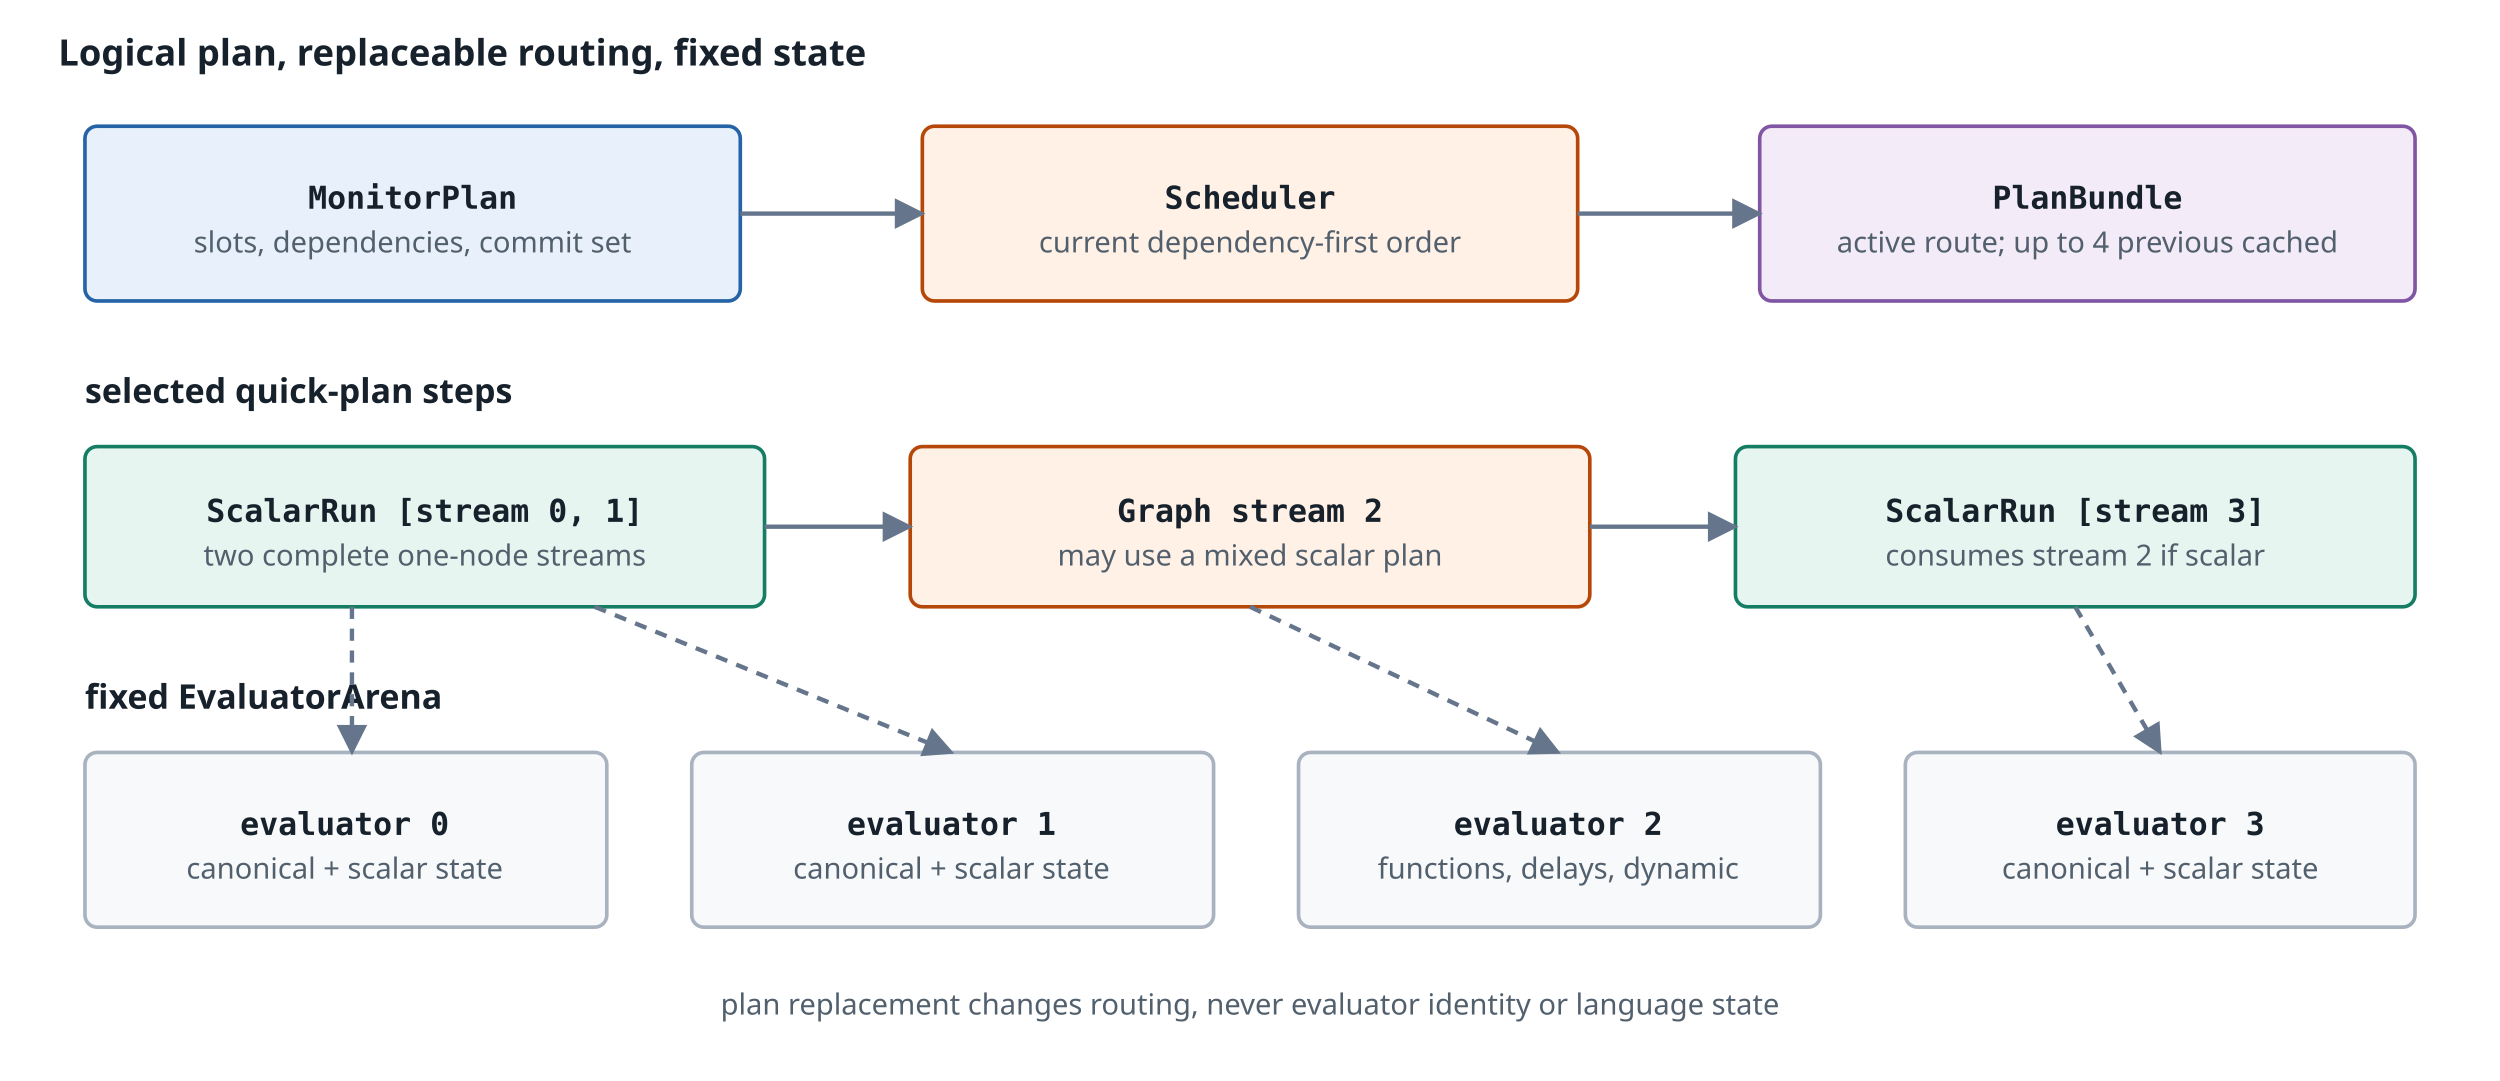
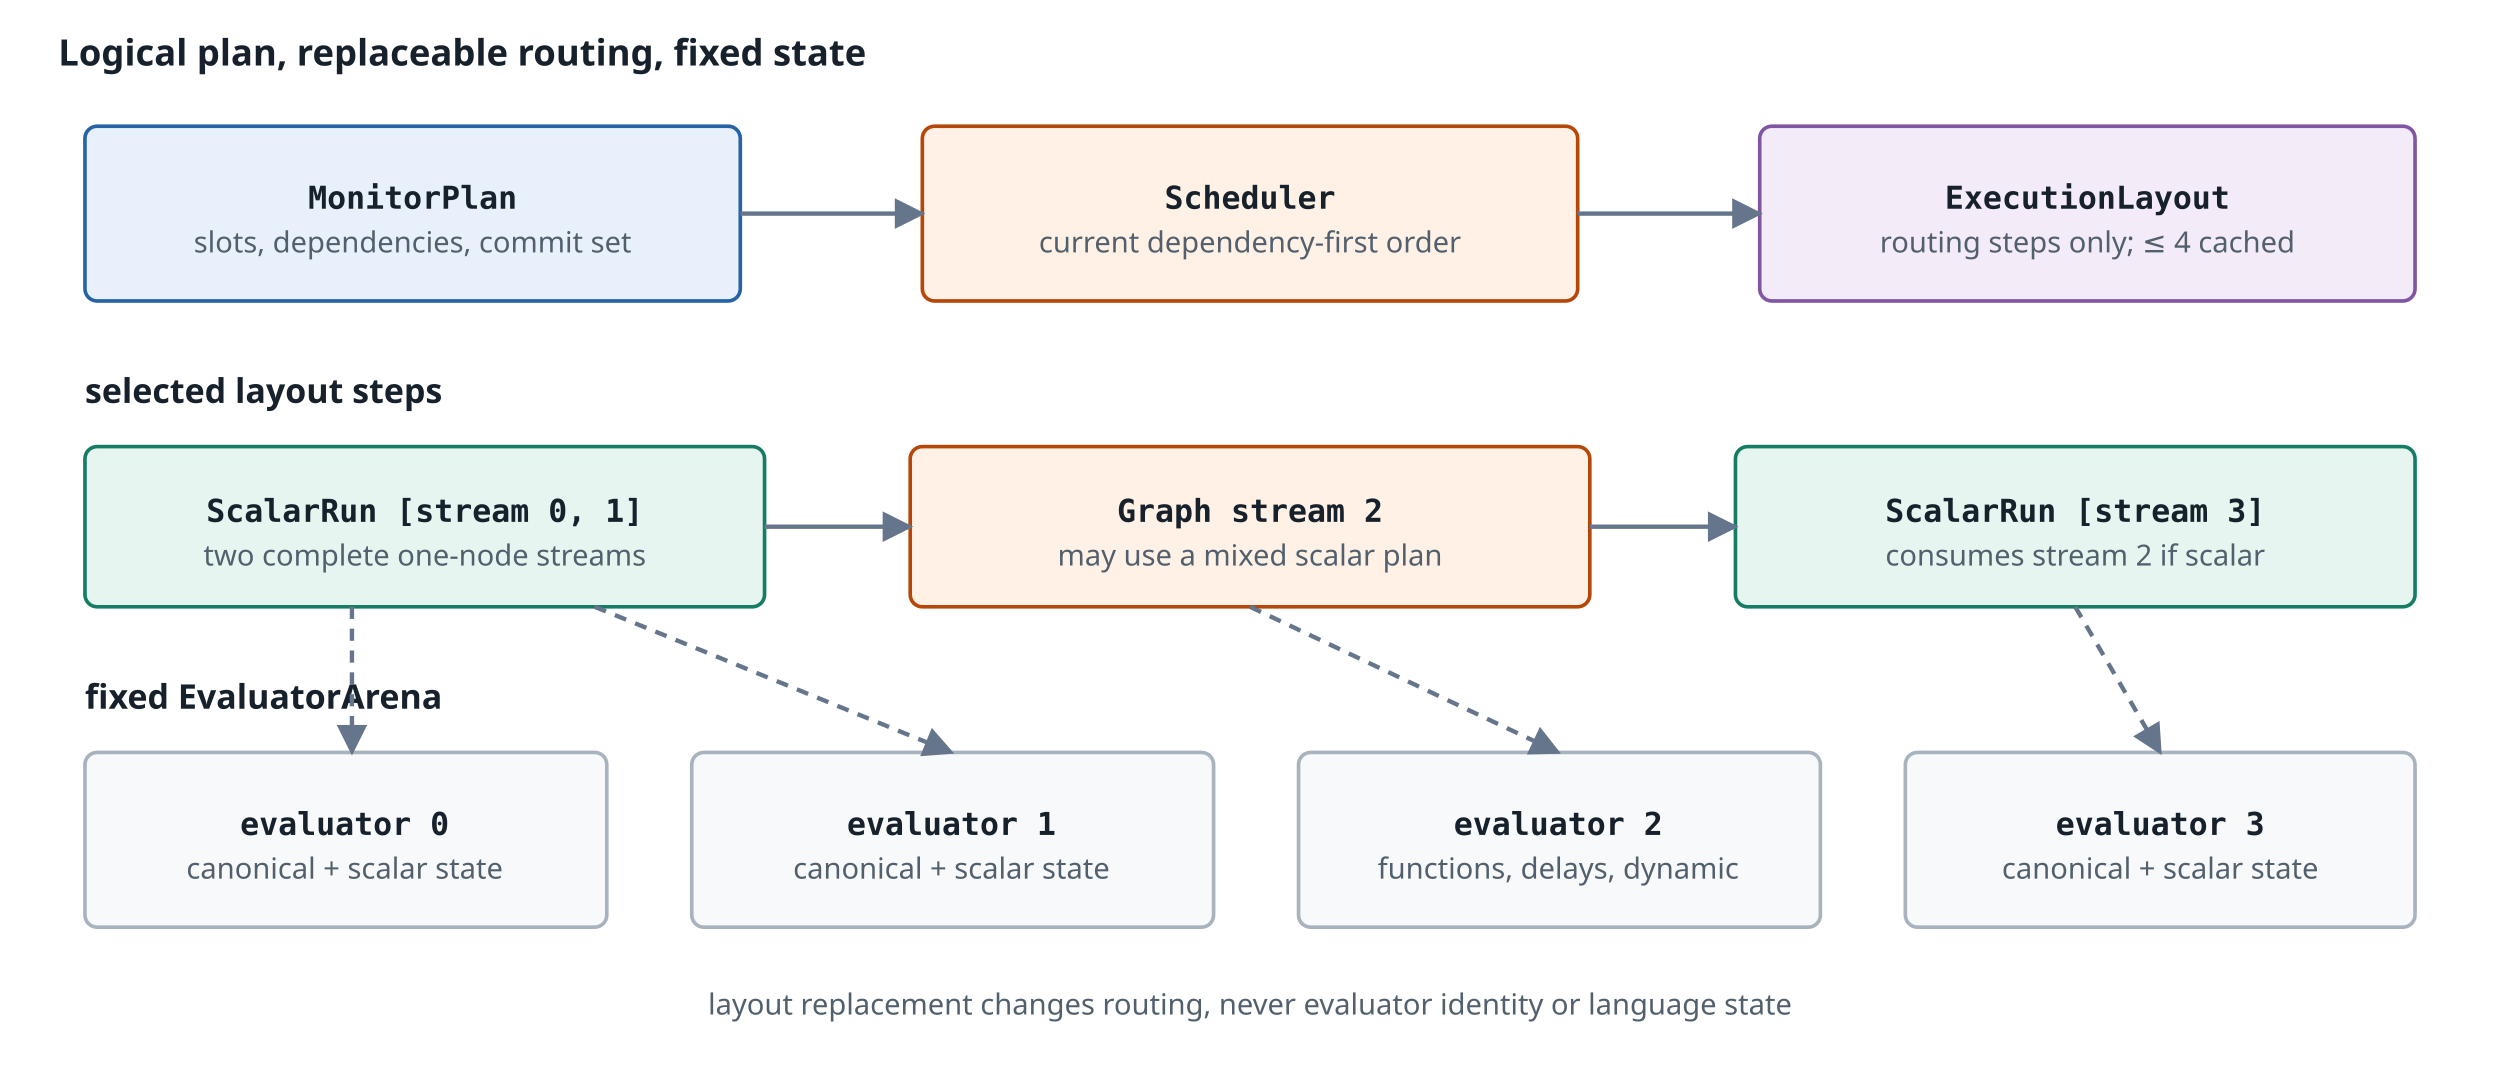
<svg xmlns="http://www.w3.org/2000/svg" viewBox="0 0 1030 445" role="img" aria-labelledby="layout-arrow-title layout-arrow-desc" style="width:100%;max-width:1030px;height:auto;background:#ffffff;border:1px solid #d0d7de;border-radius:6px">
  <defs>
    <marker id="layout-arrow" viewBox="0 0 10 10" refX="9" refY="5" markerWidth="7" markerHeight="7" orient="auto-start-reverse">
      <path d="M 0 0 L 10 5 L 0 10 z" fill="#65758b" />
    </marker>
  </defs>
  <text x="24" y="27" text-anchor="start" font-family="system-ui, sans-serif" font-size="15" font-weight="700" fill="#17212b">Logical plan, replaceable routing, fixed state</text>
  <rect x="35" y="52" width="270" height="72" rx="5" fill="#e8f1fb" stroke="#2563a6" stroke-width="1.5" />
  <text x="170" y="86" text-anchor="middle" font-family="ui-monospace, monospace" font-size="13" font-weight="600" fill="#17212b">MonitorPlan</text>
  <text x="170" y="104" text-anchor="middle" font-family="system-ui, sans-serif" font-size="12" font-weight="400" fill="#52606d">slots, dependencies, commit set</text>
  <rect x="380" y="52" width="270" height="72" rx="5" fill="#fff1e6" stroke="#b54708" stroke-width="1.5" />
  <text x="515" y="86" text-anchor="middle" font-family="ui-monospace, monospace" font-size="13" font-weight="600" fill="#17212b">Scheduler</text>
  <text x="515" y="104" text-anchor="middle" font-family="system-ui, sans-serif" font-size="12" font-weight="400" fill="#52606d">current dependency-first order</text>
  <rect x="725" y="52" width="270" height="72" rx="5" fill="#f3ebf8" stroke="#8055a3" stroke-width="1.5" />
-   <text x="860" y="86" text-anchor="middle" font-family="ui-monospace, monospace" font-size="13" font-weight="600" fill="#17212b">PlanBundle</text>
-   <text x="860" y="104" text-anchor="middle" font-family="system-ui, sans-serif" font-size="12" font-weight="400" fill="#52606d">active route; up to 4 previous cached</text>
+   <text x="860" y="86" text-anchor="middle" font-family="ui-monospace, monospace" font-size="13" font-weight="600" fill="#17212b">ExecutionLayout</text>
+   <text x="860" y="104" text-anchor="middle" font-family="system-ui, sans-serif" font-size="12" font-weight="400" fill="#52606d">routing steps only; ≤ 4 cached</text>
  <line x1="305" y1="88" x2="380" y2="88" stroke="#65758b" stroke-width="1.8" marker-end="url(#layout-arrow)" />
  <line x1="650" y1="88" x2="725" y2="88" stroke="#65758b" stroke-width="1.8" marker-end="url(#layout-arrow)" />
-   <text x="35" y="166" text-anchor="start" font-family="system-ui, sans-serif" font-size="14" font-weight="600" fill="#17212b">selected quick-plan steps</text>
+   <text x="35" y="166" text-anchor="start" font-family="system-ui, sans-serif" font-size="14" font-weight="600" fill="#17212b">selected layout steps</text>
  <rect x="35" y="184" width="280" height="66" rx="5" fill="#e6f5f0" stroke="#147d64" stroke-width="1.5" />
  <text x="175" y="215" text-anchor="middle" font-family="ui-monospace, monospace" font-size="13" font-weight="600" fill="#17212b">ScalarRun [stream 0, 1]</text>
  <text x="175" y="233" text-anchor="middle" font-family="system-ui, sans-serif" font-size="12" font-weight="400" fill="#52606d">two complete one-node streams</text>
  <rect x="375" y="184" width="280" height="66" rx="5" fill="#fff1e6" stroke="#b54708" stroke-width="1.5" />
  <text x="515" y="215" text-anchor="middle" font-family="ui-monospace, monospace" font-size="13" font-weight="600" fill="#17212b">Graph stream 2</text>
  <text x="515" y="233" text-anchor="middle" font-family="system-ui, sans-serif" font-size="12" font-weight="400" fill="#52606d">may use a mixed scalar plan</text>
  <rect x="715" y="184" width="280" height="66" rx="5" fill="#e6f5f0" stroke="#147d64" stroke-width="1.5" />
  <text x="855" y="215" text-anchor="middle" font-family="ui-monospace, monospace" font-size="13" font-weight="600" fill="#17212b">ScalarRun [stream 3]</text>
  <text x="855" y="233" text-anchor="middle" font-family="system-ui, sans-serif" font-size="12" font-weight="400" fill="#52606d">consumes stream 2 if scalar</text>
  <line x1="315" y1="217" x2="375" y2="217" stroke="#65758b" stroke-width="1.8" marker-end="url(#layout-arrow)" />
  <line x1="655" y1="217" x2="715" y2="217" stroke="#65758b" stroke-width="1.8" marker-end="url(#layout-arrow)" />
  <text x="35" y="292" text-anchor="start" font-family="system-ui, sans-serif" font-size="14" font-weight="600" fill="#17212b">fixed EvaluatorArena</text>
  <rect x="35" y="310" width="215" height="72" rx="5" fill="#f7f9fb" stroke="#a8b3bf" stroke-width="1.5" />
  <text x="142" y="344" text-anchor="middle" font-family="ui-monospace, monospace" font-size="13" font-weight="600" fill="#17212b">evaluator 0</text>
  <text x="142" y="362" text-anchor="middle" font-family="system-ui, sans-serif" font-size="12" font-weight="400" fill="#52606d">canonical + scalar state</text>
  <rect x="285" y="310" width="215" height="72" rx="5" fill="#f7f9fb" stroke="#a8b3bf" stroke-width="1.5" />
  <text x="392" y="344" text-anchor="middle" font-family="ui-monospace, monospace" font-size="13" font-weight="600" fill="#17212b">evaluator 1</text>
  <text x="392" y="362" text-anchor="middle" font-family="system-ui, sans-serif" font-size="12" font-weight="400" fill="#52606d">canonical + scalar state</text>
  <rect x="535" y="310" width="215" height="72" rx="5" fill="#f7f9fb" stroke="#a8b3bf" stroke-width="1.5" />
  <text x="642" y="344" text-anchor="middle" font-family="ui-monospace, monospace" font-size="13" font-weight="600" fill="#17212b">evaluator 2</text>
  <text x="642" y="362" text-anchor="middle" font-family="system-ui, sans-serif" font-size="12" font-weight="400" fill="#52606d">functions, delays, dynamic</text>
  <rect x="785" y="310" width="210" height="72" rx="5" fill="#f7f9fb" stroke="#a8b3bf" stroke-width="1.5" />
  <text x="890" y="344" text-anchor="middle" font-family="ui-monospace, monospace" font-size="13" font-weight="600" fill="#17212b">evaluator 3</text>
  <text x="890" y="362" text-anchor="middle" font-family="system-ui, sans-serif" font-size="12" font-weight="400" fill="#52606d">canonical + scalar state</text>
  <path d="M 145 250 L 145 310" fill="none" stroke="#65758b" stroke-width="1.8" stroke-dasharray="5 4" marker-end="url(#layout-arrow)" />
  <path d="M 245 250 L 392 310" fill="none" stroke="#65758b" stroke-width="1.8" stroke-dasharray="5 4" marker-end="url(#layout-arrow)" />
  <path d="M 515 250 L 642 310" fill="none" stroke="#65758b" stroke-width="1.8" stroke-dasharray="5 4" marker-end="url(#layout-arrow)" />
  <path d="M 855 250 L 890 310" fill="none" stroke="#65758b" stroke-width="1.8" stroke-dasharray="5 4" marker-end="url(#layout-arrow)" />
-   <text x="515" y="418" text-anchor="middle" font-family="system-ui, sans-serif" font-size="12" font-weight="400" fill="#52606d">plan replacement changes routing, never evaluator identity or language state</text>
+   <text x="515" y="418" text-anchor="middle" font-family="system-ui, sans-serif" font-size="12" font-weight="400" fill="#52606d">layout replacement changes routing, never evaluator identity or language state</text>
</svg>
